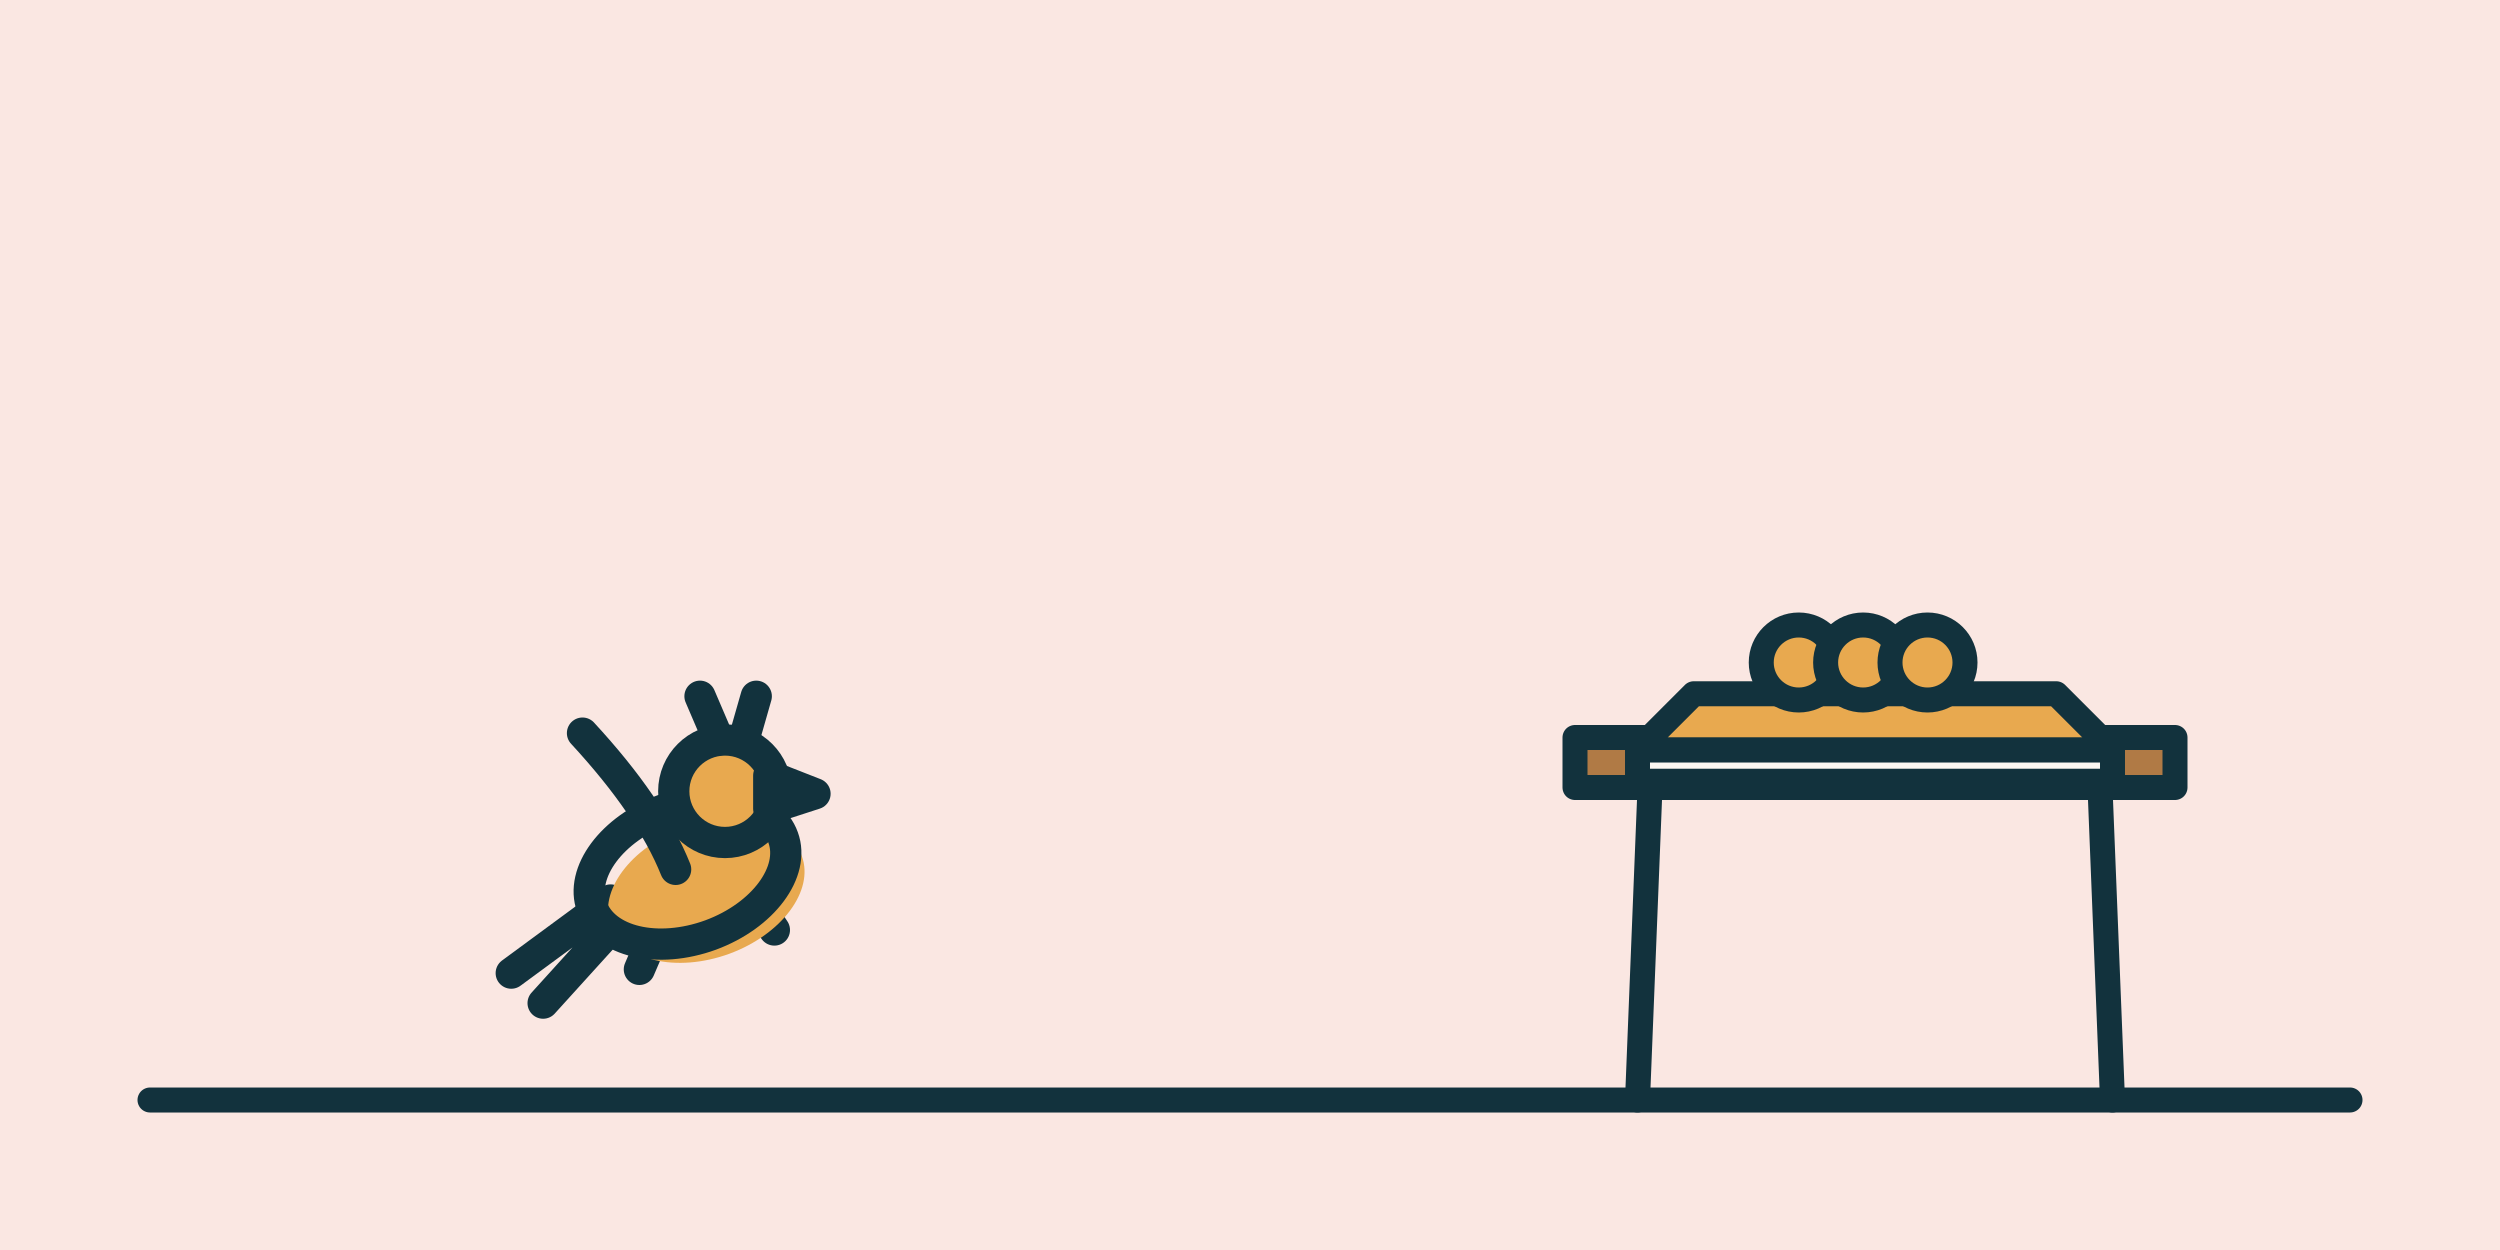
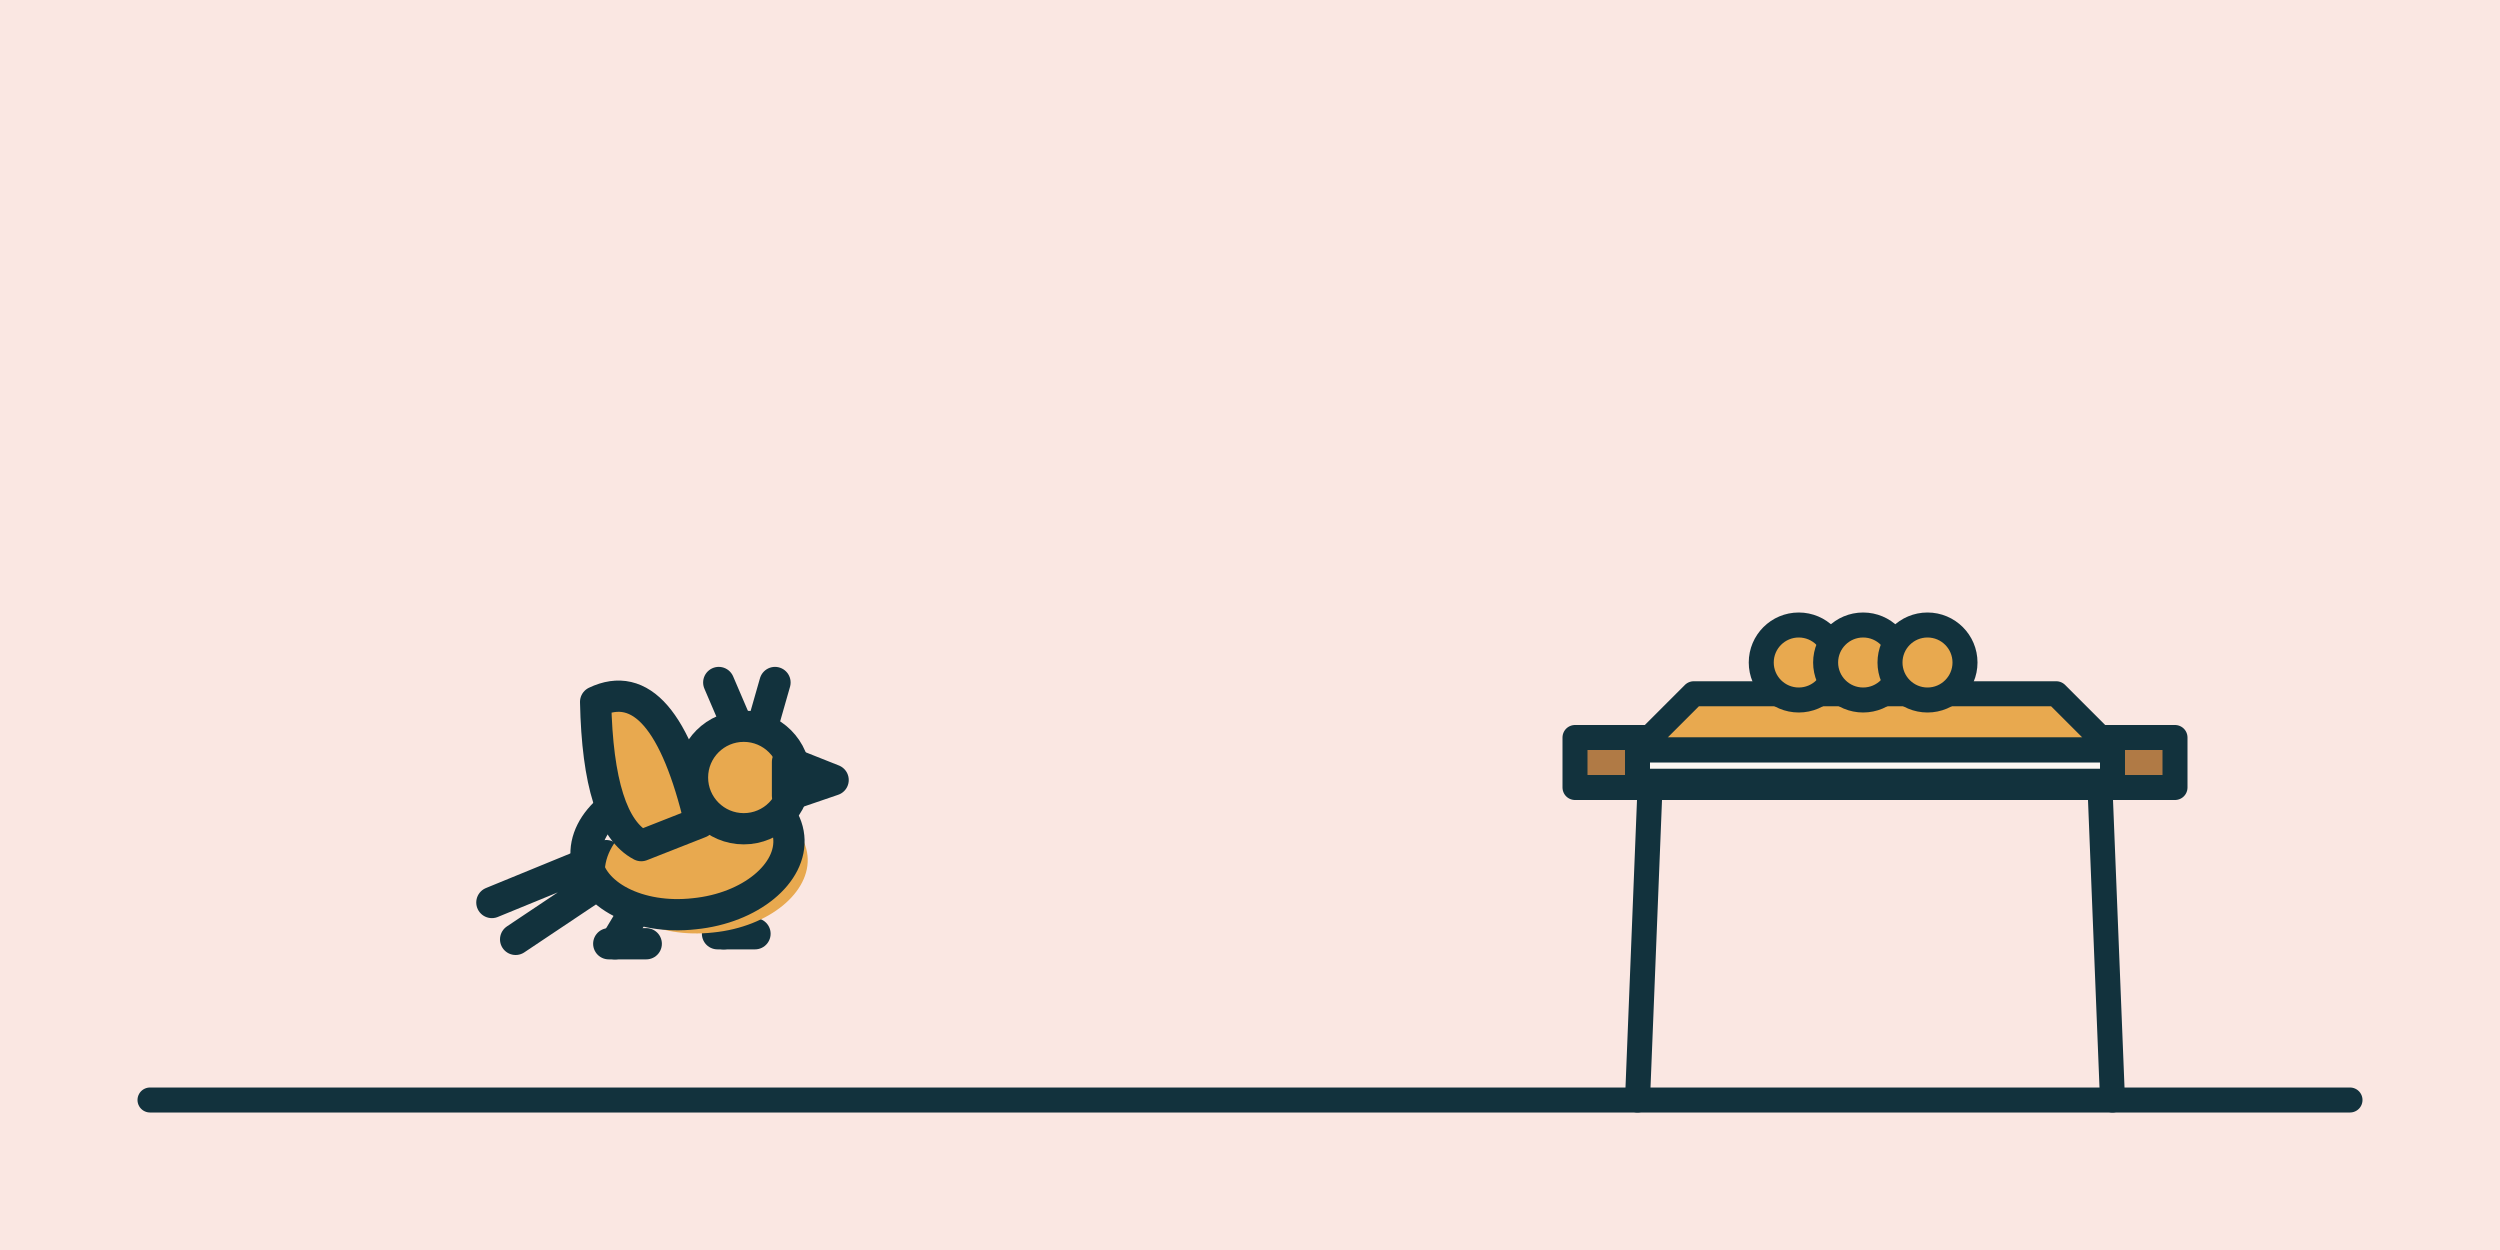
<svg xmlns="http://www.w3.org/2000/svg" width="1200" height="600" viewBox="0 0 400 200">
  <rect width="400" height="200" fill="#FAE7E2" />
  <g stroke="#12323D" stroke-linecap="round" stroke-linejoin="round">
    <path d="M24 176H376" fill="none" stroke-width="4" />
-     <path d="M97.7 144L81.8 155.7M99.5 146.6L86.9 160.5" fill="none" stroke-width="5" />
-     <path d="M119.9 142.8L123.9 148.8" fill="none" stroke-width="5" />
-     <path d="M105.3 148.1L102.3 155.1" fill="none" stroke-width="5" />
-     <path d="M109.3 132.5C117.8 129.4 126.3 131.4 128.3 137C130.3 142.5 125.1 149.5 116.7 152.6C108.2 155.7 99.7 153.7 97.7 148.1C95.7 142.6 100.9 135.6 109.3 132.5Z" fill="#E8A94F" stroke="none" />
-     <path d="M106.3 129.5C114.8 126.4 123.3 128.4 125.3 134C127.3 139.5 122.1 146.5 113.7 149.6C105.2 152.7 96.7 150.7 94.7 145.1C92.7 139.6 97.9 132.6 106.3 129.5Z" fill="none" stroke-width="5" />
-     <path d="M108.1 139.1Q104.1 129.1 93.2 117.3" fill="none" stroke-width="5" />
-     <circle cx="116" cy="126.6" r="8.2" fill="#E8A94F" stroke-width="5" />
-     <path d="M123 124.1L130.4 127L123 129.4Z" fill="#F4BEBB" stroke-width="5" />
-     <path d="M115 118.4L112 111.4M119 118.4L121 111.4" fill="none" stroke-width="5" />
+     <path d="M97 136.9L78.7 144.4M98.2 139.8L82.5 150.3" fill="none" stroke-width="5" />
+     <path d="M103.4 142.7L98.4 151" fill="none" stroke-width="5" />
+     <path d="M97.4 151L103.4 151" fill="none" stroke-width="5" />
+     <path d="M118.8 141.1L115.8 149.4" fill="none" stroke-width="5" />
+     <path d="M114.8 149.4L120.8 149.4" fill="none" stroke-width="5" />
+     <path d="M111.9 127.9C120.8 127 128.6 131 129.2 136.9C129.8 142.7 123.1 148.3 114.1 149.2C105.2 150.2 97.4 146.2 96.8 140.3C96.2 134.4 102.9 128.9 111.9 127.9Z" fill="#E8A94F" stroke="none" />
+     <path d="M108.9 124.9C117.8 124 125.6 128 126.2 133.9C126.8 139.7 120.1 145.3 111.1 146.2C102.2 147.2 94.4 143.2 93.8 137.3C93.2 131.4 99.9 125.9 108.9 124.9Z" fill="none" stroke-width="5" />
+     <path d="M112 131.6Q106.2 107.1 95.3 112.3Q95.7 131.7 102.6 135.3Z" fill="#E8A94F" stroke-width="5" />
+     <circle cx="119" cy="124.4" r="8.2" fill="#E8A94F" stroke-width="5" />
+     <path d="M126 121.9L133.3 124.8L126 127.3Z" fill="#F4BEBB" stroke-width="5" />
+     <path d="M118 116.2L115 109.2M122 116.2L124 109.2" fill="none" stroke-width="5" />
    <path d="M264 126L262 176M336 126L338 176" fill="none" stroke-width="4" />
    <path d="M252 118H348V126H252Z" fill="#B07A45" stroke-width="4" />
    <path d="M271 111H329L338 120H262Z" fill="#E8A94F" stroke-width="4" />
    <path d="M262 120H338V125H262Z" fill="#FCF8F2" stroke-width="4" />
    <circle cx="287.8" cy="106" r="6" fill="#E8A94F" stroke-width="4" />
    <circle cx="298.1" cy="106" r="6" fill="#E8A94F" stroke-width="4" />
    <circle cx="308.4" cy="106" r="6" fill="#E8A94F" stroke-width="4" />
  </g>
</svg>
